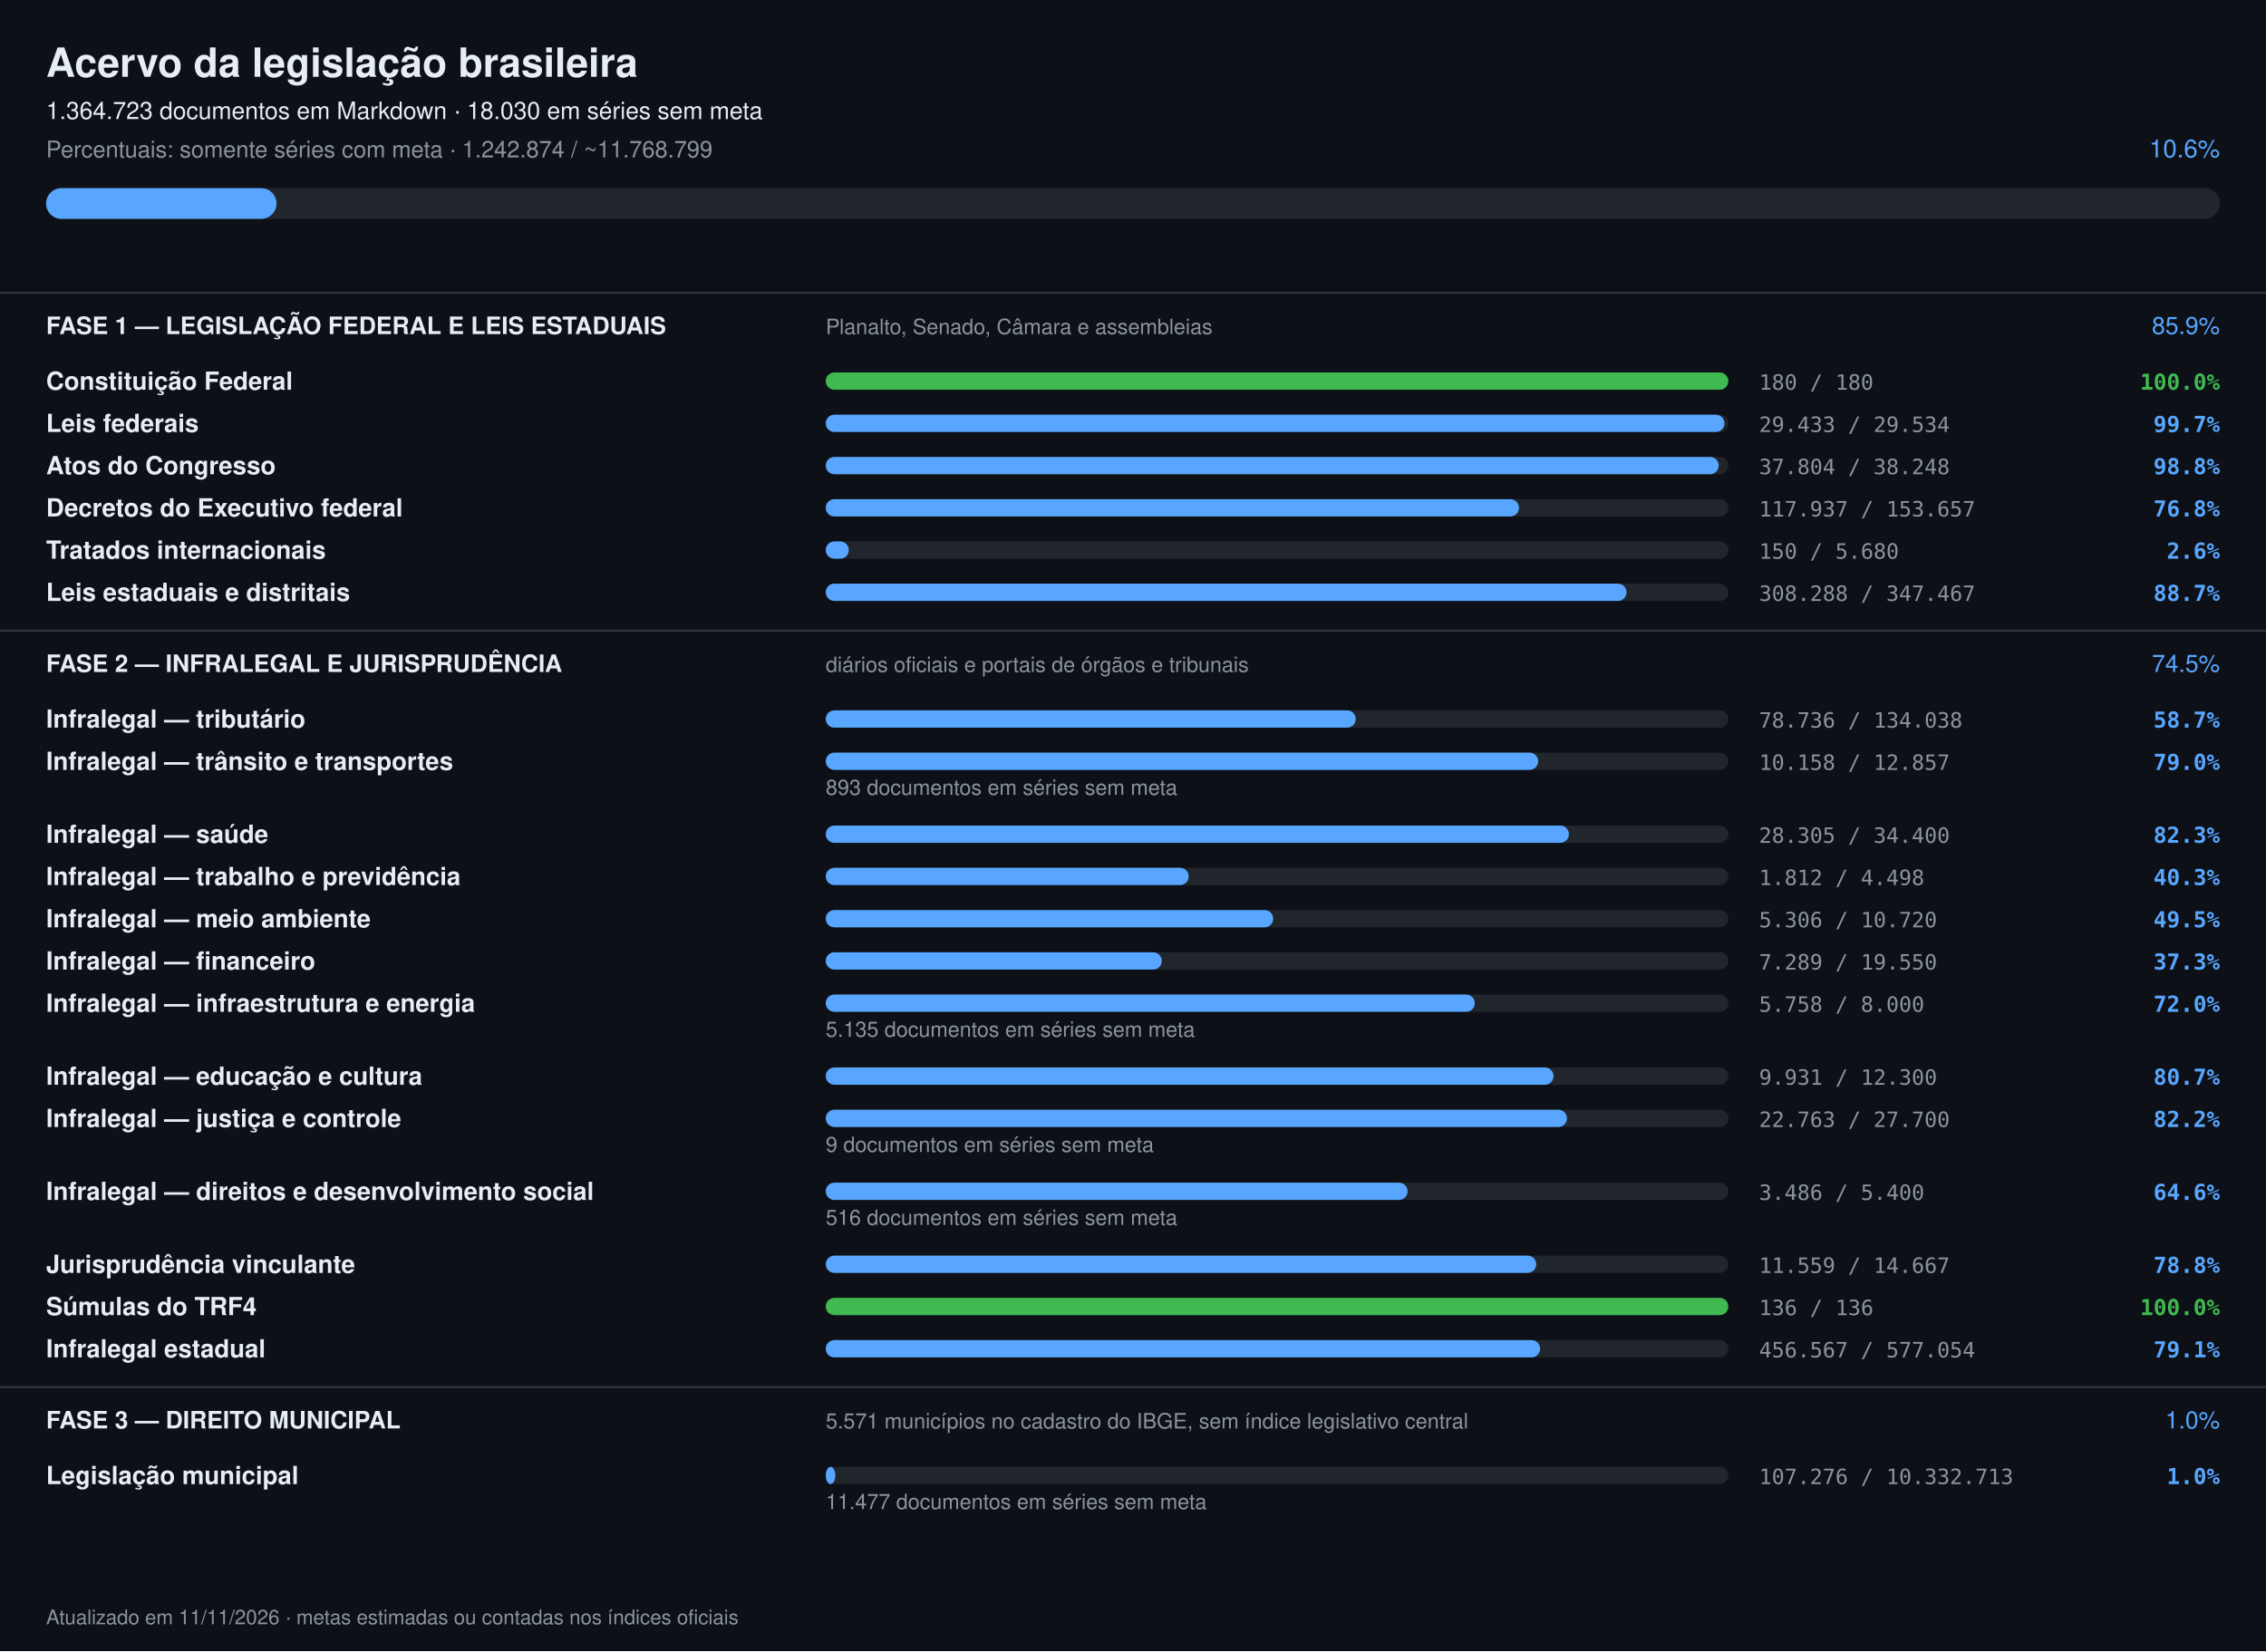
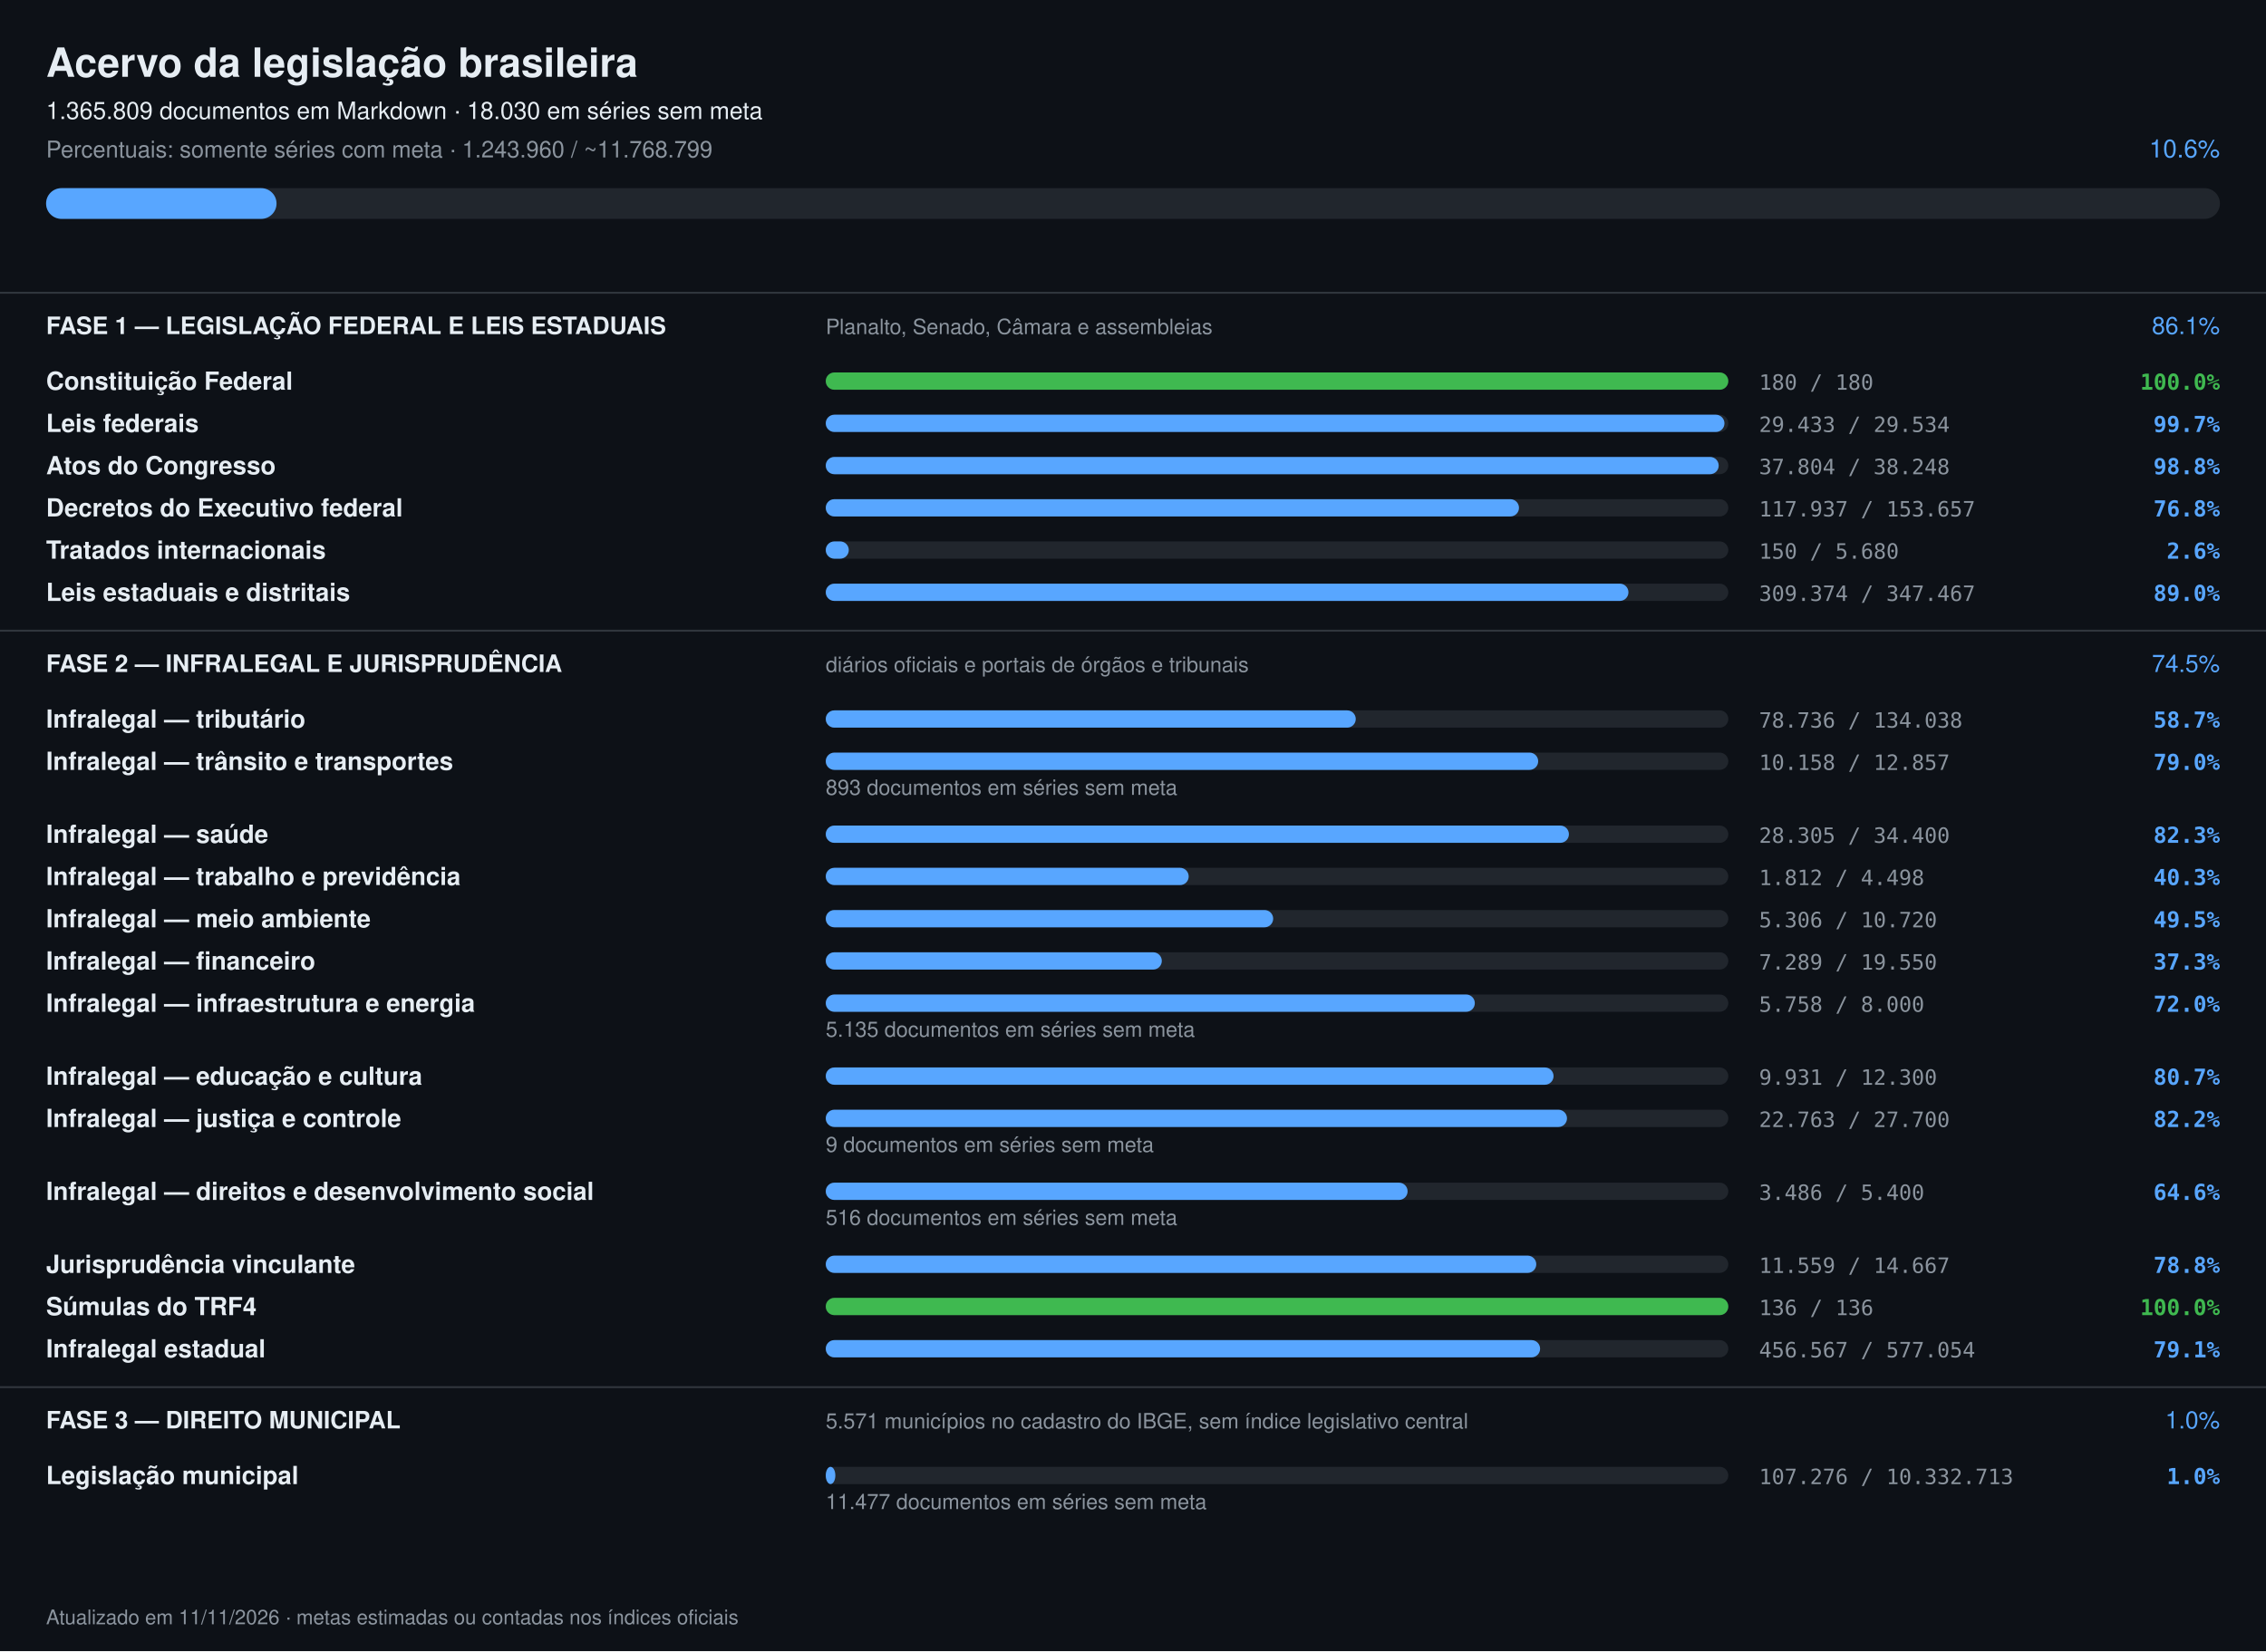
<svg xmlns="http://www.w3.org/2000/svg" width="1180" height="860" viewBox="0 0 1180 860" font-family="-apple-system,Segoe UI,Helvetica,Arial,sans-serif">
  <rect width="1180" height="860" fill="#0d1117" />
  <text x="24" y="40" font-size="21" font-weight="700" fill="#e6edf3">Acervo da legislação brasileira</text>
-   <text x="24" y="62" font-size="12.5" fill="#e6edf3">1.364.723 documentos em Markdown · 18.030 em séries sem meta</text>
-   <text x="24" y="82" font-size="12" fill="#8b949e">Percentuais: somente séries com meta · 1.242.874 / ~11.768.799</text>
+   <text x="24" y="62" font-size="12.5" fill="#e6edf3">1.365.809 documentos em Markdown · 18.030 em séries sem meta</text>
+   <text x="24" y="82" font-size="12" fill="#8b949e">Percentuais: somente séries com meta · 1.243.960 / ~11.768.799</text>
  <text x="1156" y="82" font-size="13" text-anchor="end" fill="#58a6ff">10.6%</text>
  <rect x="24" y="98" width="1132" height="16" rx="8" fill="#21262d" />
  <rect x="24" y="98" width="120" height="16" rx="8" fill="#58a6ff" />
  <rect x="0" y="152" width="1180" height="1" fill="#30363d" />
  <text x="24" y="174" font-size="12.5" font-weight="700" fill="#e6edf3">FASE 1 — LEGISLAÇÃO FEDERAL E LEIS ESTADUAIS</text>
  <text x="430" y="174" font-size="11" fill="#8b949e">Planalto, Senado, Câmara e assembleias</text>
-   <text x="1156" y="174" font-size="12.5" text-anchor="end" fill="#58a6ff">85.9%</text>
+   <text x="1156" y="174" font-size="12.5" text-anchor="end" fill="#58a6ff">86.1%</text>
  <text x="24" y="203" font-size="13" font-weight="600" fill="#e6edf3">Constituição Federal</text>
  <rect x="430" y="194" width="470" height="9" rx="4.5" fill="#21262d" />
  <rect x="430" y="194" width="470" height="9" rx="4.5" fill="#3fb950" />
  <text x="916" y="203" font-size="11" fill="#8b949e" font-family="ui-monospace,monospace">180 / 180</text>
  <text x="1156" y="203" font-size="11.5" text-anchor="end" font-weight="600" fill="#3fb950" font-family="ui-monospace,monospace">100.0%</text>
  <text x="24" y="225" font-size="13" font-weight="600" fill="#e6edf3">Leis federais</text>
  <rect x="430" y="216" width="470" height="9" rx="4.5" fill="#21262d" />
  <rect x="430" y="216" width="468" height="9" rx="4.5" fill="#58a6ff" />
  <text x="916" y="225" font-size="11" fill="#8b949e" font-family="ui-monospace,monospace">29.433 / 29.534</text>
  <text x="1156" y="225" font-size="11.5" text-anchor="end" font-weight="600" fill="#58a6ff" font-family="ui-monospace,monospace">99.7%</text>
  <text x="24" y="247" font-size="13" font-weight="600" fill="#e6edf3">Atos do Congresso</text>
  <rect x="430" y="238" width="470" height="9" rx="4.5" fill="#21262d" />
  <rect x="430" y="238" width="465" height="9" rx="4.5" fill="#58a6ff" />
  <text x="916" y="247" font-size="11" fill="#8b949e" font-family="ui-monospace,monospace">37.804 / 38.248</text>
  <text x="1156" y="247" font-size="11.5" text-anchor="end" font-weight="600" fill="#58a6ff" font-family="ui-monospace,monospace">98.8%</text>
  <text x="24" y="269" font-size="13" font-weight="600" fill="#e6edf3">Decretos do Executivo federal</text>
  <rect x="430" y="260" width="470" height="9" rx="4.5" fill="#21262d" />
  <rect x="430" y="260" width="361" height="9" rx="4.5" fill="#58a6ff" />
  <text x="916" y="269" font-size="11" fill="#8b949e" font-family="ui-monospace,monospace">117.937 / 153.657</text>
  <text x="1156" y="269" font-size="11.5" text-anchor="end" font-weight="600" fill="#58a6ff" font-family="ui-monospace,monospace">76.8%</text>
  <text x="24" y="291" font-size="13" font-weight="600" fill="#e6edf3">Tratados internacionais</text>
  <rect x="430" y="282" width="470" height="9" rx="4.5" fill="#21262d" />
  <rect x="430" y="282" width="12" height="9" rx="4.5" fill="#58a6ff" />
  <text x="916" y="291" font-size="11" fill="#8b949e" font-family="ui-monospace,monospace">150 / 5.680</text>
  <text x="1156" y="291" font-size="11.5" text-anchor="end" font-weight="600" fill="#58a6ff" font-family="ui-monospace,monospace">2.6%</text>
  <text x="24" y="313" font-size="13" font-weight="600" fill="#e6edf3">Leis estaduais e distritais</text>
  <rect x="430" y="304" width="470" height="9" rx="4.5" fill="#21262d" />
-   <rect x="430" y="304" width="417" height="9" rx="4.5" fill="#58a6ff" />
-   <text x="916" y="313" font-size="11" fill="#8b949e" font-family="ui-monospace,monospace">308.288 / 347.467</text>
-   <text x="1156" y="313" font-size="11.5" text-anchor="end" font-weight="600" fill="#58a6ff" font-family="ui-monospace,monospace">88.7%</text>
+   <rect x="430" y="304" width="418" height="9" rx="4.5" fill="#58a6ff" />
+   <text x="916" y="313" font-size="11" fill="#8b949e" font-family="ui-monospace,monospace">309.374 / 347.467</text>
+   <text x="1156" y="313" font-size="11.5" text-anchor="end" font-weight="600" fill="#58a6ff" font-family="ui-monospace,monospace">89.0%</text>
  <rect x="0" y="328" width="1180" height="1" fill="#30363d" />
  <text x="24" y="350" font-size="12.5" font-weight="700" fill="#e6edf3">FASE 2 — INFRALEGAL E JURISPRUDÊNCIA</text>
  <text x="430" y="350" font-size="11" fill="#8b949e">diários oficiais e portais de órgãos e tribunais</text>
  <text x="1156" y="350" font-size="12.5" text-anchor="end" fill="#58a6ff">74.5%</text>
  <text x="24" y="379" font-size="13" font-weight="600" fill="#e6edf3">Infralegal — tributário</text>
  <rect x="430" y="370" width="470" height="9" rx="4.5" fill="#21262d" />
  <rect x="430" y="370" width="276" height="9" rx="4.5" fill="#58a6ff" />
  <text x="916" y="379" font-size="11" fill="#8b949e" font-family="ui-monospace,monospace">78.736 / 134.038</text>
  <text x="1156" y="379" font-size="11.5" text-anchor="end" font-weight="600" fill="#58a6ff" font-family="ui-monospace,monospace">58.7%</text>
  <text x="24" y="401" font-size="13" font-weight="600" fill="#e6edf3">Infralegal — trânsito e transportes</text>
  <rect x="430" y="392" width="470" height="9" rx="4.5" fill="#21262d" />
  <rect x="430" y="392" width="371" height="9" rx="4.5" fill="#58a6ff" />
  <text x="916" y="401" font-size="11" fill="#8b949e" font-family="ui-monospace,monospace">10.158 / 12.857</text>
  <text x="1156" y="401" font-size="11.5" text-anchor="end" font-weight="600" fill="#58a6ff" font-family="ui-monospace,monospace">79.0%</text>
  <text x="430" y="414" font-size="11" fill="#8b949e">893 documentos em séries sem meta</text>
  <text x="24" y="439" font-size="13" font-weight="600" fill="#e6edf3">Infralegal — saúde</text>
  <rect x="430" y="430" width="470" height="9" rx="4.5" fill="#21262d" />
  <rect x="430" y="430" width="387" height="9" rx="4.5" fill="#58a6ff" />
  <text x="916" y="439" font-size="11" fill="#8b949e" font-family="ui-monospace,monospace">28.305 / 34.400</text>
  <text x="1156" y="439" font-size="11.5" text-anchor="end" font-weight="600" fill="#58a6ff" font-family="ui-monospace,monospace">82.3%</text>
  <text x="24" y="461" font-size="13" font-weight="600" fill="#e6edf3">Infralegal — trabalho e previdência</text>
  <rect x="430" y="452" width="470" height="9" rx="4.5" fill="#21262d" />
  <rect x="430" y="452" width="189" height="9" rx="4.5" fill="#58a6ff" />
  <text x="916" y="461" font-size="11" fill="#8b949e" font-family="ui-monospace,monospace">1.812 / 4.498</text>
  <text x="1156" y="461" font-size="11.5" text-anchor="end" font-weight="600" fill="#58a6ff" font-family="ui-monospace,monospace">40.3%</text>
  <text x="24" y="483" font-size="13" font-weight="600" fill="#e6edf3">Infralegal — meio ambiente</text>
  <rect x="430" y="474" width="470" height="9" rx="4.5" fill="#21262d" />
  <rect x="430" y="474" width="233" height="9" rx="4.5" fill="#58a6ff" />
  <text x="916" y="483" font-size="11" fill="#8b949e" font-family="ui-monospace,monospace">5.306 / 10.720</text>
  <text x="1156" y="483" font-size="11.5" text-anchor="end" font-weight="600" fill="#58a6ff" font-family="ui-monospace,monospace">49.5%</text>
  <text x="24" y="505" font-size="13" font-weight="600" fill="#e6edf3">Infralegal — financeiro</text>
  <rect x="430" y="496" width="470" height="9" rx="4.5" fill="#21262d" />
  <rect x="430" y="496" width="175" height="9" rx="4.5" fill="#58a6ff" />
  <text x="916" y="505" font-size="11" fill="#8b949e" font-family="ui-monospace,monospace">7.289 / 19.550</text>
  <text x="1156" y="505" font-size="11.5" text-anchor="end" font-weight="600" fill="#58a6ff" font-family="ui-monospace,monospace">37.3%</text>
  <text x="24" y="527" font-size="13" font-weight="600" fill="#e6edf3">Infralegal — infraestrutura e energia</text>
  <rect x="430" y="518" width="470" height="9" rx="4.5" fill="#21262d" />
  <rect x="430" y="518" width="338" height="9" rx="4.5" fill="#58a6ff" />
  <text x="916" y="527" font-size="11" fill="#8b949e" font-family="ui-monospace,monospace">5.758 / 8.000</text>
  <text x="1156" y="527" font-size="11.5" text-anchor="end" font-weight="600" fill="#58a6ff" font-family="ui-monospace,monospace">72.0%</text>
  <text x="430" y="540" font-size="11" fill="#8b949e">5.135 documentos em séries sem meta</text>
  <text x="24" y="565" font-size="13" font-weight="600" fill="#e6edf3">Infralegal — educação e cultura</text>
  <rect x="430" y="556" width="470" height="9" rx="4.5" fill="#21262d" />
  <rect x="430" y="556" width="379" height="9" rx="4.5" fill="#58a6ff" />
  <text x="916" y="565" font-size="11" fill="#8b949e" font-family="ui-monospace,monospace">9.931 / 12.300</text>
  <text x="1156" y="565" font-size="11.5" text-anchor="end" font-weight="600" fill="#58a6ff" font-family="ui-monospace,monospace">80.7%</text>
  <text x="24" y="587" font-size="13" font-weight="600" fill="#e6edf3">Infralegal — justiça e controle</text>
  <rect x="430" y="578" width="470" height="9" rx="4.5" fill="#21262d" />
  <rect x="430" y="578" width="386" height="9" rx="4.5" fill="#58a6ff" />
  <text x="916" y="587" font-size="11" fill="#8b949e" font-family="ui-monospace,monospace">22.763 / 27.700</text>
  <text x="1156" y="587" font-size="11.5" text-anchor="end" font-weight="600" fill="#58a6ff" font-family="ui-monospace,monospace">82.2%</text>
  <text x="430" y="600" font-size="11" fill="#8b949e">9 documentos em séries sem meta</text>
  <text x="24" y="625" font-size="13" font-weight="600" fill="#e6edf3">Infralegal — direitos e desenvolvimento social</text>
  <rect x="430" y="616" width="470" height="9" rx="4.5" fill="#21262d" />
  <rect x="430" y="616" width="303" height="9" rx="4.5" fill="#58a6ff" />
  <text x="916" y="625" font-size="11" fill="#8b949e" font-family="ui-monospace,monospace">3.486 / 5.400</text>
  <text x="1156" y="625" font-size="11.5" text-anchor="end" font-weight="600" fill="#58a6ff" font-family="ui-monospace,monospace">64.6%</text>
  <text x="430" y="638" font-size="11" fill="#8b949e">516 documentos em séries sem meta</text>
  <text x="24" y="663" font-size="13" font-weight="600" fill="#e6edf3">Jurisprudência vinculante</text>
  <rect x="430" y="654" width="470" height="9" rx="4.5" fill="#21262d" />
  <rect x="430" y="654" width="370" height="9" rx="4.5" fill="#58a6ff" />
  <text x="916" y="663" font-size="11" fill="#8b949e" font-family="ui-monospace,monospace">11.559 / 14.667</text>
  <text x="1156" y="663" font-size="11.5" text-anchor="end" font-weight="600" fill="#58a6ff" font-family="ui-monospace,monospace">78.8%</text>
  <text x="24" y="685" font-size="13" font-weight="600" fill="#e6edf3">Súmulas do TRF4</text>
  <rect x="430" y="676" width="470" height="9" rx="4.5" fill="#21262d" />
  <rect x="430" y="676" width="470" height="9" rx="4.5" fill="#3fb950" />
  <text x="916" y="685" font-size="11" fill="#8b949e" font-family="ui-monospace,monospace">136 / 136</text>
  <text x="1156" y="685" font-size="11.5" text-anchor="end" font-weight="600" fill="#3fb950" font-family="ui-monospace,monospace">100.0%</text>
  <text x="24" y="707" font-size="13" font-weight="600" fill="#e6edf3">Infralegal estadual</text>
  <rect x="430" y="698" width="470" height="9" rx="4.5" fill="#21262d" />
  <rect x="430" y="698" width="372" height="9" rx="4.5" fill="#58a6ff" />
  <text x="916" y="707" font-size="11" fill="#8b949e" font-family="ui-monospace,monospace">456.567 / 577.054</text>
  <text x="1156" y="707" font-size="11.5" text-anchor="end" font-weight="600" fill="#58a6ff" font-family="ui-monospace,monospace">79.1%</text>
  <rect x="0" y="722" width="1180" height="1" fill="#30363d" />
  <text x="24" y="744" font-size="12.5" font-weight="700" fill="#e6edf3">FASE 3 — DIREITO MUNICIPAL</text>
  <text x="430" y="744" font-size="11" fill="#8b949e">5.571 municípios no cadastro do IBGE, sem índice legislativo central</text>
  <text x="1156" y="744" font-size="12.5" text-anchor="end" fill="#58a6ff">1.0%</text>
  <text x="24" y="773" font-size="13" font-weight="600" fill="#e6edf3">Legislação municipal</text>
  <rect x="430" y="764" width="470" height="9" rx="4.5" fill="#21262d" />
  <rect x="430" y="764" width="5" height="9" rx="4.5" fill="#58a6ff" />
  <text x="916" y="773" font-size="11" fill="#8b949e" font-family="ui-monospace,monospace">107.276 / 10.332.713</text>
  <text x="1156" y="773" font-size="11.5" text-anchor="end" font-weight="600" fill="#58a6ff" font-family="ui-monospace,monospace">1.0%</text>
  <text x="430" y="786" font-size="11" fill="#8b949e">11.477 documentos em séries sem meta</text>
  <text x="24" y="846" font-size="10.5" fill="#8b949e">Atualizado em 11/11/2026 · metas estimadas ou contadas nos índices oficiais</text>
</svg>
